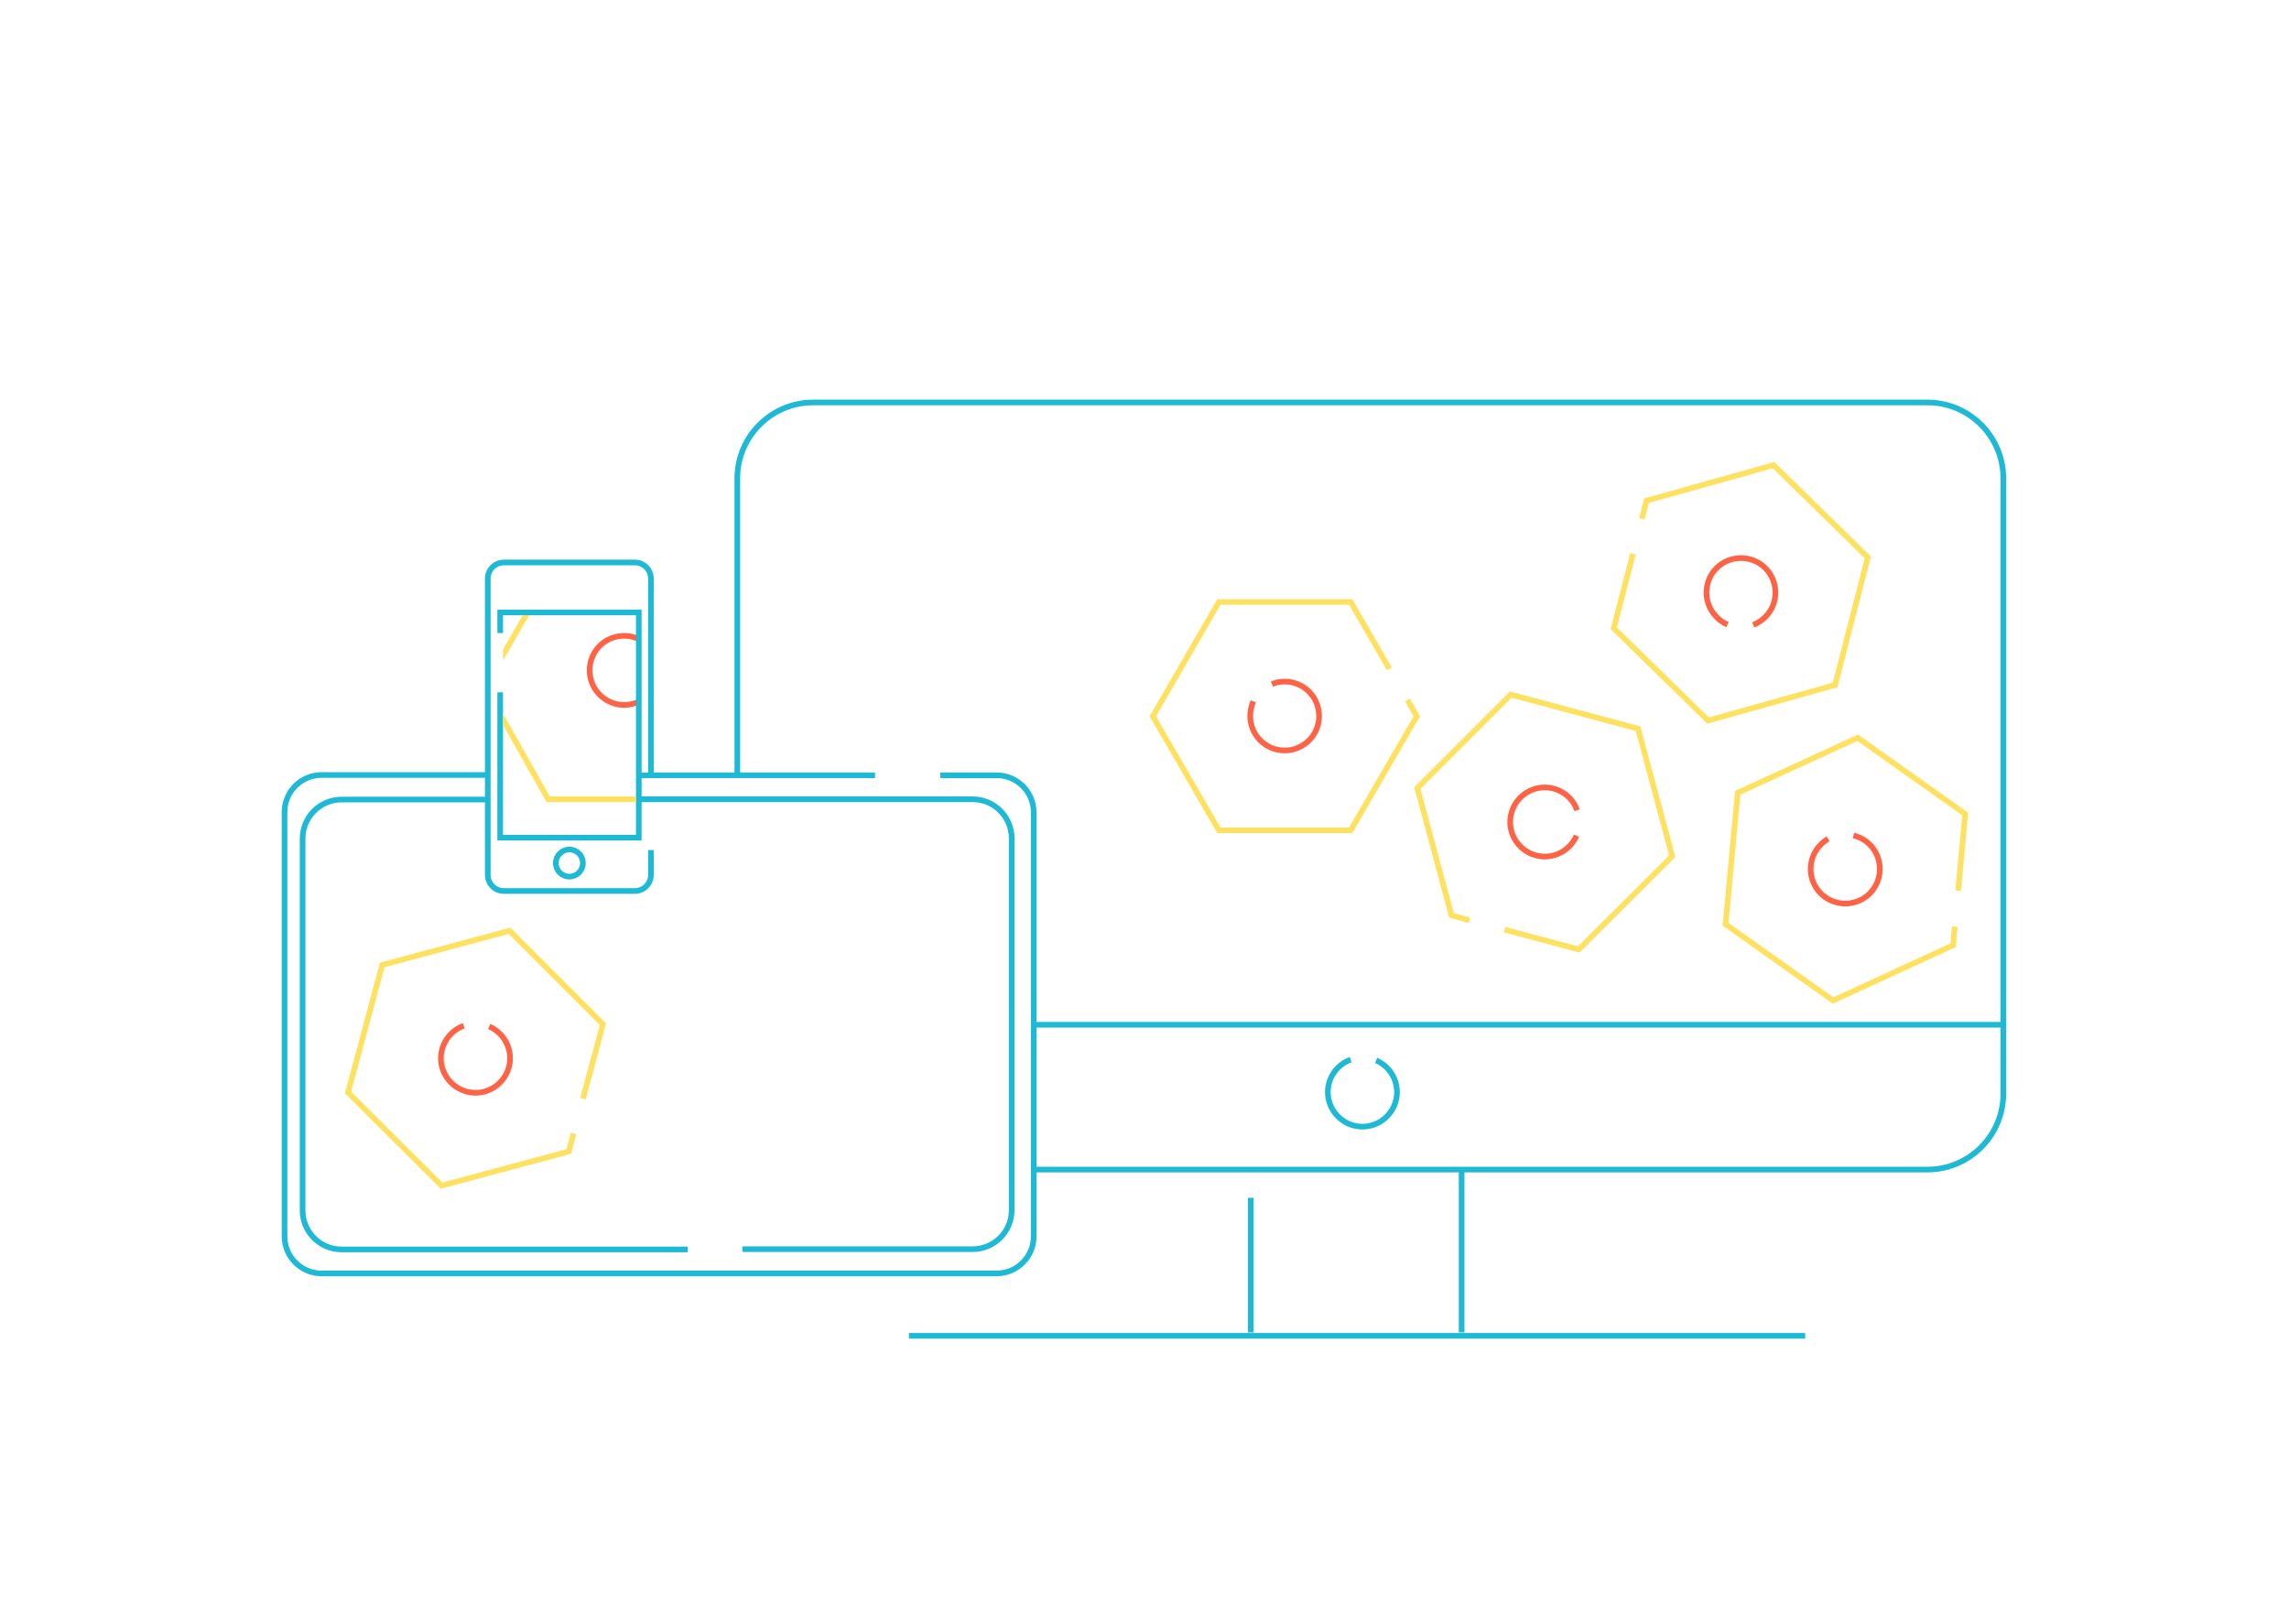
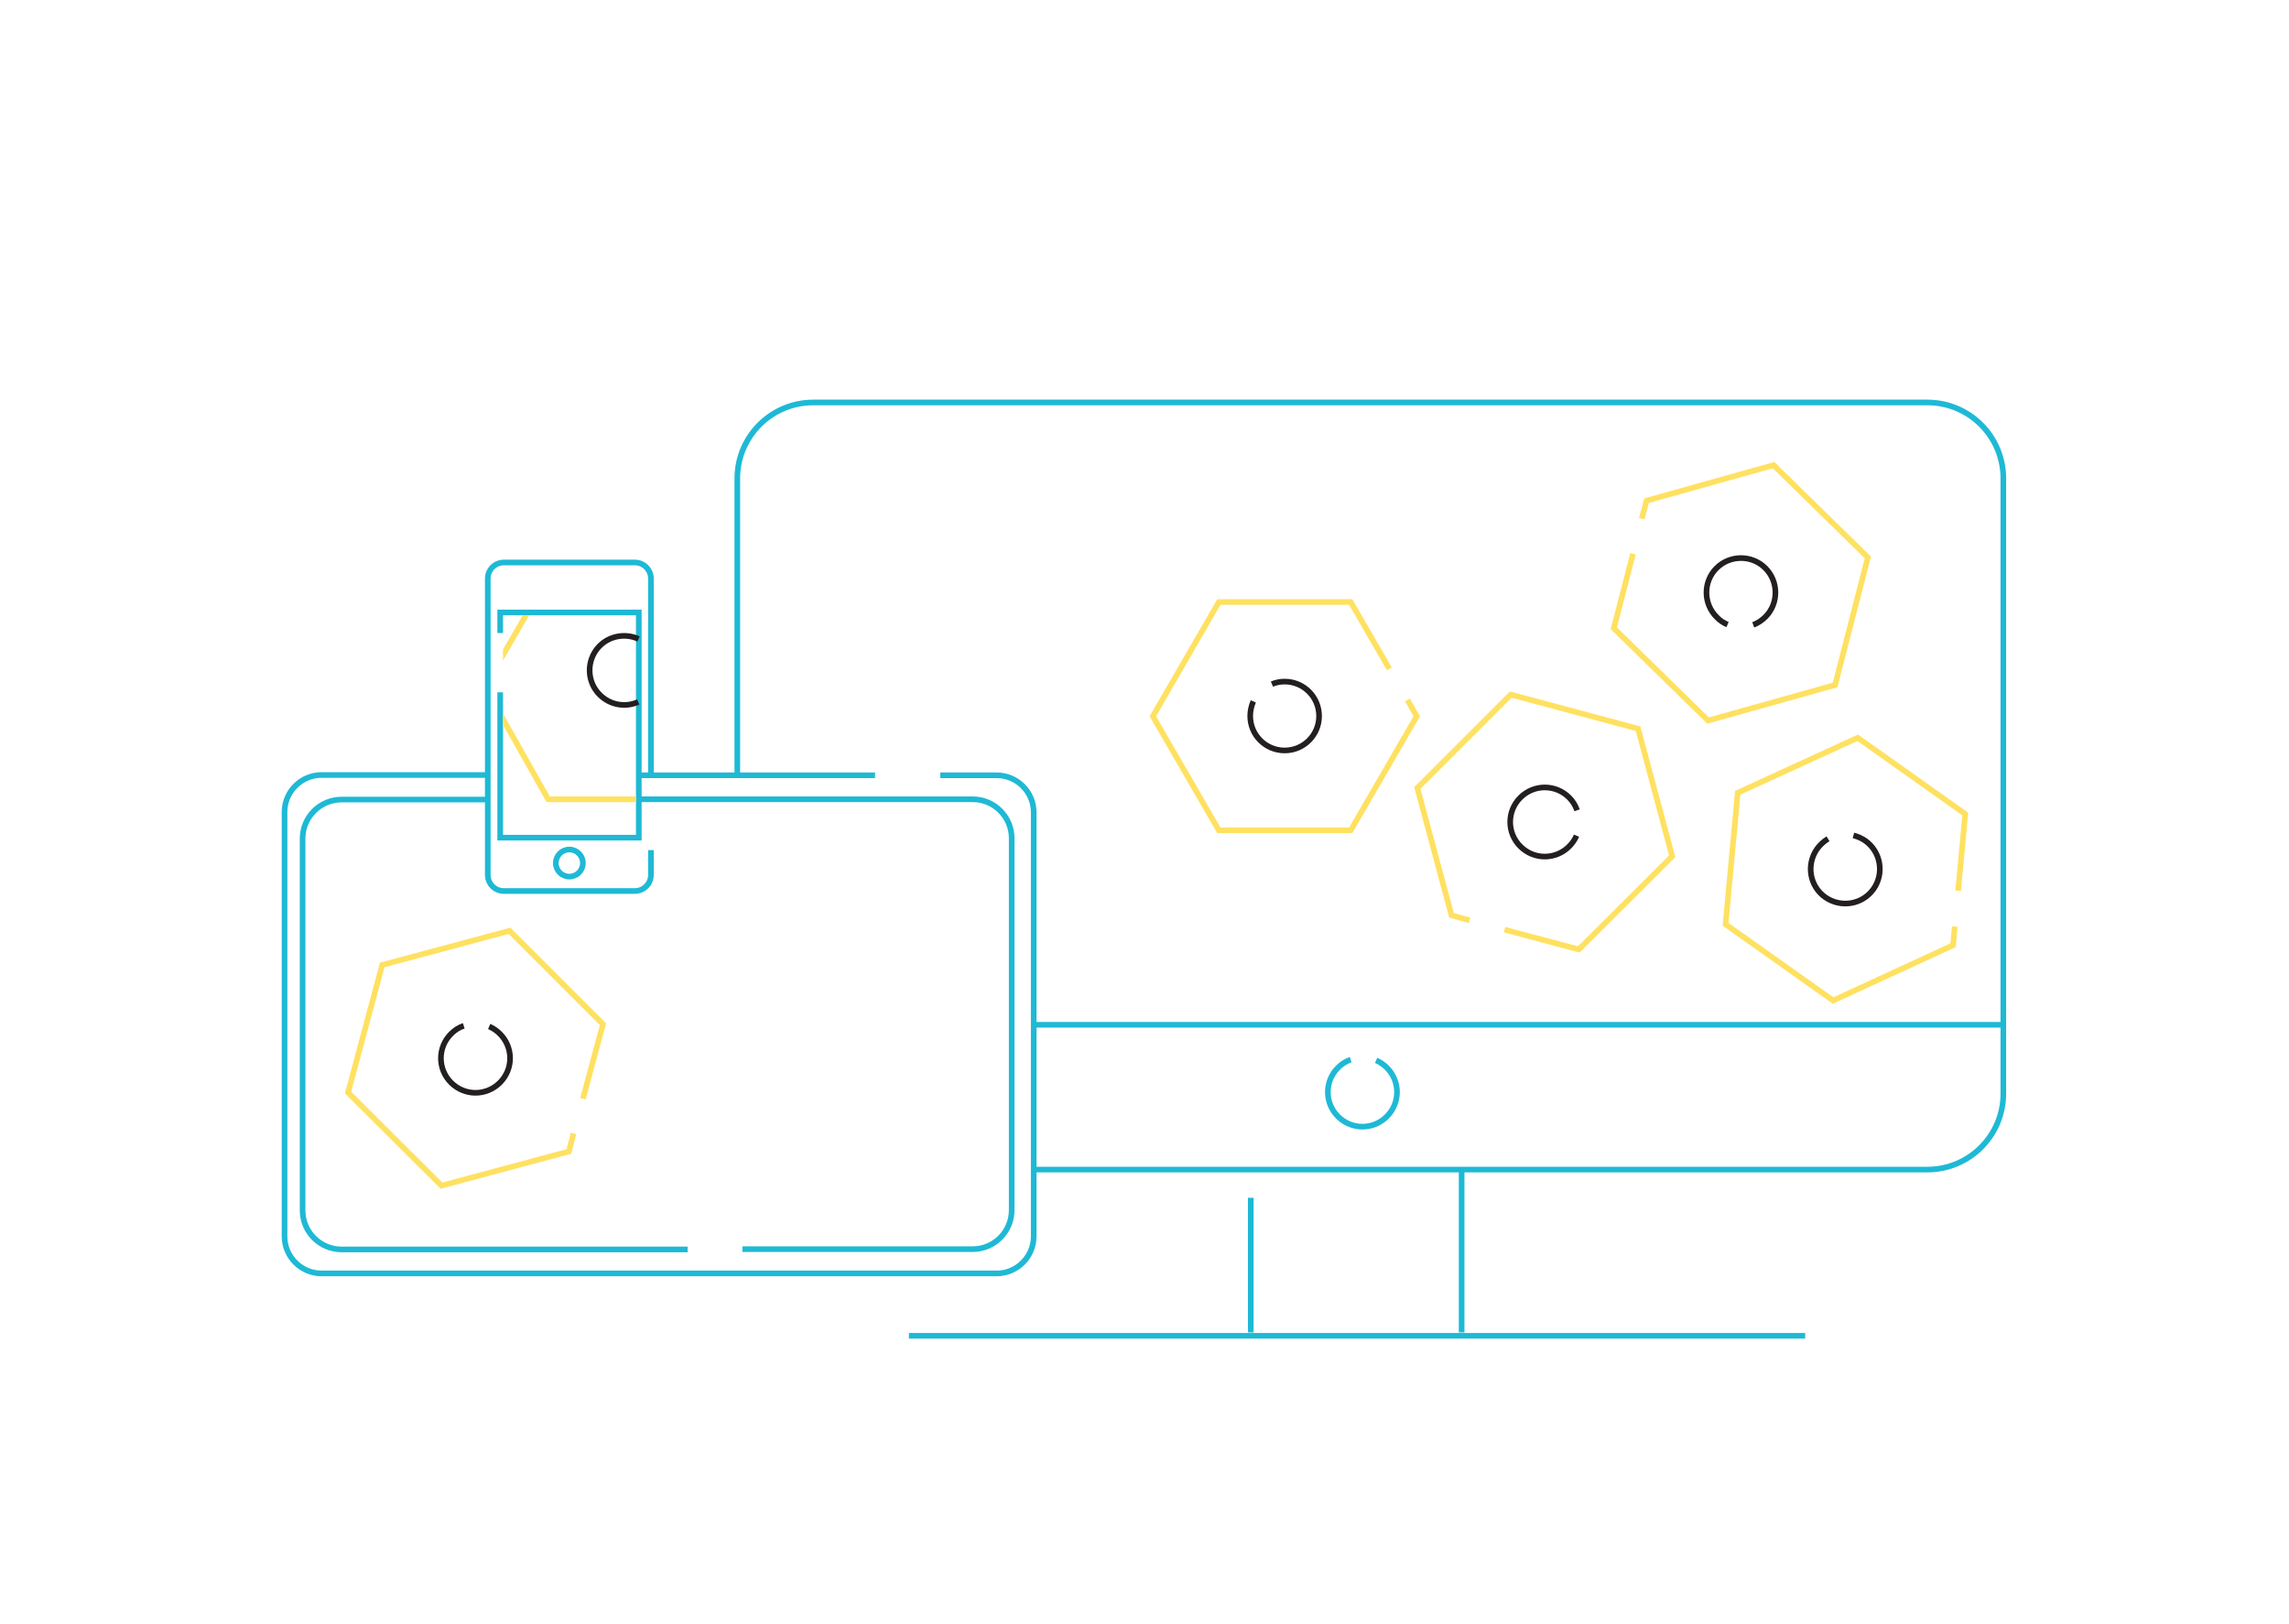
<svg xmlns="http://www.w3.org/2000/svg" xmlns:xlink="http://www.w3.org/1999/xlink" version="1.1" id="Layer_1" x="0px" y="0px" viewBox="0 0 810.9 575.1" style="enable-background:new 0 0 810.9 575.1;" xml:space="preserve">
  <style type="text/css">
- 	.st0{fill-rule:evenodd;clip-rule:evenodd;fill:none;stroke:#FF6346;stroke-width:2;stroke-miterlimit:10;}
- 	.st1{fill-rule:evenodd;clip-rule:evenodd;fill:none;stroke:#FFE161;stroke-width:2;stroke-miterlimit:10;}
- 	.st2{fill-rule:evenodd;clip-rule:evenodd;fill:none;stroke:#1EB9D5;stroke-width:2;stroke-miterlimit:10;}
- 	.st3{fill:none;stroke:#1EB9D5;stroke-width:2;stroke-miterlimit:10;}
- 	
- 		.st4{clip-path:url(#SVGID_2_);fill-rule:evenodd;clip-rule:evenodd;fill:none;stroke:#FFE161;stroke-width:2;stroke-miterlimit:10;}
+ 	.st0{fill:none;stroke:#FFE161;stroke-width:2;stroke-miterlimit:10;}
+ 	.st1{fill:none;stroke:#1EB9D5;stroke-width:2;stroke-miterlimit:10;}
+ 	.st2{clip-path:url(#SVGID_2_);fill:none;stroke:#FFE161;stroke-width:2;stroke-miterlimit:10;}
+ 	.st3{fill:none;stroke:#231F20;stroke-width:2;stroke-miterlimit:10;}
</style>
-   <path class="st0" d="M226.1,248.7c-4.4,2-9.7,1.2-13.4-2.3c-4.9-4.6-5.1-12.4-0.5-17.3c3.7-3.9,9.4-4.8,14-2.7" />
-   <polyline class="st1" points="498.6,248 501.9,253.8 478.5,294.2 431.8,294.2 408.4,253.8 431.8,213.3 478.5,213.3 492.2,237 " />
-   <path class="st0" d="M450.6,242.4c1.4-0.6,2.9-0.9,4.5-0.9c6.8,0,12.2,5.5,12.2,12.2c0,6.8-5.5,12.2-12.2,12.2  c-6.8,0-12.2-5.5-12.2-12.2c0-1.8,0.4-3.6,1.1-5.2" />
-   <path class="st2" d="M487.5,375.7c1.4,0.6,2.7,1.5,3.8,2.6c4.8,4.8,4.8,12.5,0,17.3c-4.8,4.8-12.5,4.8-17.3,0  c-4.8-4.8-4.8-12.5,0-17.3c1.3-1.3,2.8-2.3,4.5-2.8" />
-   <polyline class="st1" points="520.6,326.1 514.2,324.3 502.1,279.2 535.2,246.1 580.3,258.2 592.4,303.4 559.3,336.4 533,329.4 " />
-   <path class="st0" d="M558.5,296.1c-0.6,1.4-1.5,2.7-2.6,3.8c-4.8,4.8-12.5,4.8-17.3,0c-4.8-4.8-4.8-12.5,0-17.3  c4.8-4.8,12.5-4.8,17.3,0c1.3,1.3,2.2,2.8,2.8,4.5" />
-   <polyline class="st1" points="581.6,183.8 583.3,177.4 628.3,164.8 661.7,197.5 650.1,242.7 605.1,255.3 571.7,222.6 578.5,196.2   " />
-   <path class="st0" d="M612,221.3c-1.4-0.6-2.7-1.4-3.8-2.6c-4.8-4.7-4.9-12.5-0.2-17.3c4.7-4.8,12.5-4.9,17.3-0.2  c4.8,4.7,4.9,12.5,0.2,17.3c-1.3,1.3-2.8,2.3-4.4,2.9" />
-   <polyline class="st1" points="692.5,328.3 691.9,334.9 649.4,354.5 611.3,327.5 615.6,280.9 658.1,261.4 696.2,288.4 693.7,315.6   " />
-   <path class="st0" d="M656.6,296c1.5,0.4,2.9,1,4.2,1.9c5.5,3.9,6.8,11.6,2.9,17.1c-3.9,5.5-11.5,6.8-17.1,2.9  c-5.5-3.9-6.8-11.5-2.9-17.1c1.1-1.5,2.4-2.7,3.9-3.6" />
-   <path class="st3" d="M261.2,274.4V169.5c0-14.9,12.1-26.9,26.9-26.9h394.7c14.9,0,26.9,12.1,26.9,26.9v218  c0,14.9-12.1,26.9-26.9,26.9H366.1" />
-   <line class="st3" x1="517.8" y1="414.4" x2="517.8" y2="472.1" />
-   <line class="st3" x1="443.1" y1="424.4" x2="443.1" y2="472.1" />
-   <line class="st3" x1="322" y1="473.3" x2="639.5" y2="473.3" />
-   <line class="st3" x1="366.4" y1="363.1" x2="709.2" y2="363.1" />
+   <polyline class="st0" points="498.6,248 501.9,253.8 478.5,294.2 431.8,294.2 408.4,253.8 431.8,213.3 478.5,213.3 492.2,237 " />
+   <path class="st1" d="M487.5,375.7c1.4,0.6,2.7,1.5,3.8,2.6c4.8,4.8,4.8,12.5,0,17.3s-12.5,4.8-17.3,0s-4.8-12.5,0-17.3  c1.3-1.3,2.8-2.3,4.5-2.8" />
+   <polyline class="st0" points="520.6,326.1 514.2,324.3 502.1,279.2 535.2,246.1 580.3,258.2 592.4,303.4 559.3,336.4 533,329.4 " />
+   <polyline class="st0" points="581.6,183.8 583.3,177.4 628.3,164.8 661.7,197.5 650.1,242.7 605.1,255.3 571.7,222.6 578.5,196.2   " />
+   <polyline class="st0" points="692.5,328.3 691.9,334.9 649.4,354.5 611.3,327.5 615.6,280.9 658.1,261.4 696.2,288.4 693.7,315.6   " />
+   <path class="st1" d="M261.2,274.4V169.5c0-14.9,12.1-26.9,26.9-26.9h394.7c14.9,0,26.9,12.1,26.9,26.9v218  c0,14.9-12.1,26.9-26.9,26.9H366.1" />
+   <line class="st1" x1="517.8" y1="414.4" x2="517.8" y2="472.1" />
+   <line class="st1" x1="443.1" y1="424.4" x2="443.1" y2="472.1" />
+   <line class="st1" x1="322" y1="473.3" x2="639.5" y2="473.3" />
+   <line class="st1" x1="366.4" y1="363.1" x2="709.2" y2="363.1" />
  <g>
-     <line class="st3" x1="225.9" y1="274.7" x2="310" y2="274.7" />
-     <path class="st3" d="M333.1,274.7h20c7.2,0,13.1,5.9,13.1,13.1v150.3c0,7.2-5.9,13.1-13.1,13.1H246.3H139.3h-25.4   c-7.2,0-13.1-5.9-13.1-13.1V287.7c0-7.2,5.9-13.1,13.1-13.1h58.6" />
-     <path class="st3" d="M172.5,283.3H121c-7.6,0-13.8,6.2-13.8,13.8v131.8c0,7.6,6.2,13.8,13.8,13.8h21.7h100.9" />
-     <path class="st3" d="M263,442.6h81.6c7.6,0,13.8-6.2,13.8-13.8V297c0-7.6-6.2-13.8-13.8-13.8h-45.3h-33h-40.5" />
+     <line class="st1" x1="225.9" y1="274.7" x2="310" y2="274.7" />
+     <path class="st1" d="M333.1,274.7h20c7.2,0,13.1,5.9,13.1,13.1v150.3c0,7.2-5.9,13.1-13.1,13.1H246.3h-107h-25.4   c-7.2,0-13.1-5.9-13.1-13.1V287.7c0-7.2,5.9-13.1,13.1-13.1h58.6" />
+     <path class="st1" d="M172.5,283.3H121c-7.6,0-13.8,6.2-13.8,13.8v131.8c0,7.6,6.2,13.8,13.8,13.8h21.7h100.9" />
+     <path class="st1" d="M263,442.6h81.6c7.6,0,13.8-6.2,13.8-13.8V297c0-7.6-6.2-13.8-13.8-13.8h-45.3h-33h-40.5" />
  </g>
  <g>
    <g>
-       <path class="st3" d="M230.6,301.2v8.8c0,3.2-2.6,5.7-5.7,5.7h-46.4c-3.2,0-5.7-2.6-5.7-5.7v-46.9v-47v-11.1c0-3.2,2.6-5.7,5.7-5.7    h46.4c3.2,0,5.7,2.6,5.7,5.7v70.6" />
-       <polyline class="st3" points="177.2,224.3 177.2,217 226.3,217 226.3,296.8 177.2,296.8 177.2,245.3   " />
+       <path class="st1" d="M230.6,301.2v8.8c0,3.2-2.6,5.7-5.7,5.7h-46.4c-3.2,0-5.7-2.6-5.7-5.7v-46.9v-47V205c0-3.2,2.6-5.7,5.7-5.7    h46.4c3.2,0,5.7,2.6,5.7,5.7v70.6" />
+       <polyline class="st1" points="177.2,224.3 177.2,217 226.3,217 226.3,296.8 177.2,296.8 177.2,245.3   " />
    </g>
-     <circle class="st3" cx="201.7" cy="305.8" r="4.8" />
+     <circle class="st1" cx="201.7" cy="305.8" r="4.8" />
  </g>
-   <polyline class="st1" points="203.2,401.6 201.5,408 156.4,420.1 123.3,387.1 135.4,341.9 180.5,329.8 213.6,362.9 206.5,389.3 " />
+   <polyline class="st0" points="203.2,401.6 201.5,408 156.4,420.1 123.3,387.1 135.4,341.9 180.5,329.8 213.6,362.9 206.5,389.3 " />
  <g>
-     <defs>
-       <rect id="SVGID_1_" x="178.2" y="218" width="47.1" height="76.9" />
-     </defs>
-     <clipPath id="SVGID_2_">
-       <use xlink:href="#SVGID_1_" style="overflow:visible;" />
-     </clipPath>
-     <polyline class="st4" points="258.4,238.7 261.6,244.3 239.1,283.2 194.2,283.2 171.7,243.3 194.2,204.4 239.1,205.4 252.3,228.1     " />
+     <g>
+       <defs>
+         <rect id="SVGID_1_" x="178.2" y="218" width="47.1" height="76.9" />
+       </defs>
+       <clipPath id="SVGID_2_">
+         <use xlink:href="#SVGID_1_" style="overflow:visible;" />
+       </clipPath>
+       <polyline class="st2" points="258.4,238.7 261.6,244.3 239.1,283.2 194.2,283.2 171.7,243.3 194.2,204.4 239.1,205.4 252.3,228.1       " />
+     </g>
  </g>
-   <path class="st0" d="M173.3,363.7c1.4,0.6,2.7,1.5,3.8,2.6c4.8,4.8,4.8,12.5,0,17.3c-4.8,4.8-12.5,4.8-17.3,0  c-4.8-4.8-4.8-12.5,0-17.3c1.3-1.3,2.8-2.3,4.5-2.8" />
+   <g>
+     <path class="st3" d="M226.1,248.7c-4.4,2-9.7,1.2-13.4-2.3c-4.9-4.6-5.1-12.4-0.5-17.3c3.7-3.9,9.4-4.8,14-2.7" />
+     <path class="st3" d="M450.6,242.4c1.4-0.6,2.9-0.9,4.5-0.9c6.8,0,12.2,5.5,12.2,12.2c0,6.8-5.5,12.2-12.2,12.2   c-6.8,0-12.2-5.5-12.2-12.2c0-1.8,0.4-3.6,1.1-5.2" />
+     <path class="st3" d="M558.5,296.1c-0.6,1.4-1.5,2.7-2.6,3.8c-4.8,4.8-12.5,4.8-17.3,0s-4.8-12.5,0-17.3s12.5-4.8,17.3,0   c1.3,1.3,2.2,2.8,2.8,4.5" />
+     <path class="st3" d="M612,221.3c-1.4-0.6-2.7-1.4-3.8-2.6c-4.8-4.7-4.9-12.5-0.2-17.3s12.5-4.9,17.3-0.2s4.9,12.5,0.2,17.3   c-1.3,1.3-2.8,2.3-4.4,2.9" />
+     <path class="st3" d="M656.6,296c1.5,0.4,2.9,1,4.2,1.9c5.5,3.9,6.8,11.6,2.9,17.1c-3.9,5.5-11.5,6.8-17.1,2.9   c-5.5-3.9-6.8-11.5-2.9-17.1c1.1-1.5,2.4-2.7,3.9-3.6" />
+     <path class="st3" d="M173.3,363.7c1.4,0.6,2.7,1.5,3.8,2.6c4.8,4.8,4.8,12.5,0,17.3s-12.5,4.8-17.3,0s-4.8-12.5,0-17.3   c1.3-1.3,2.8-2.3,4.5-2.8" />
+   </g>
</svg>
